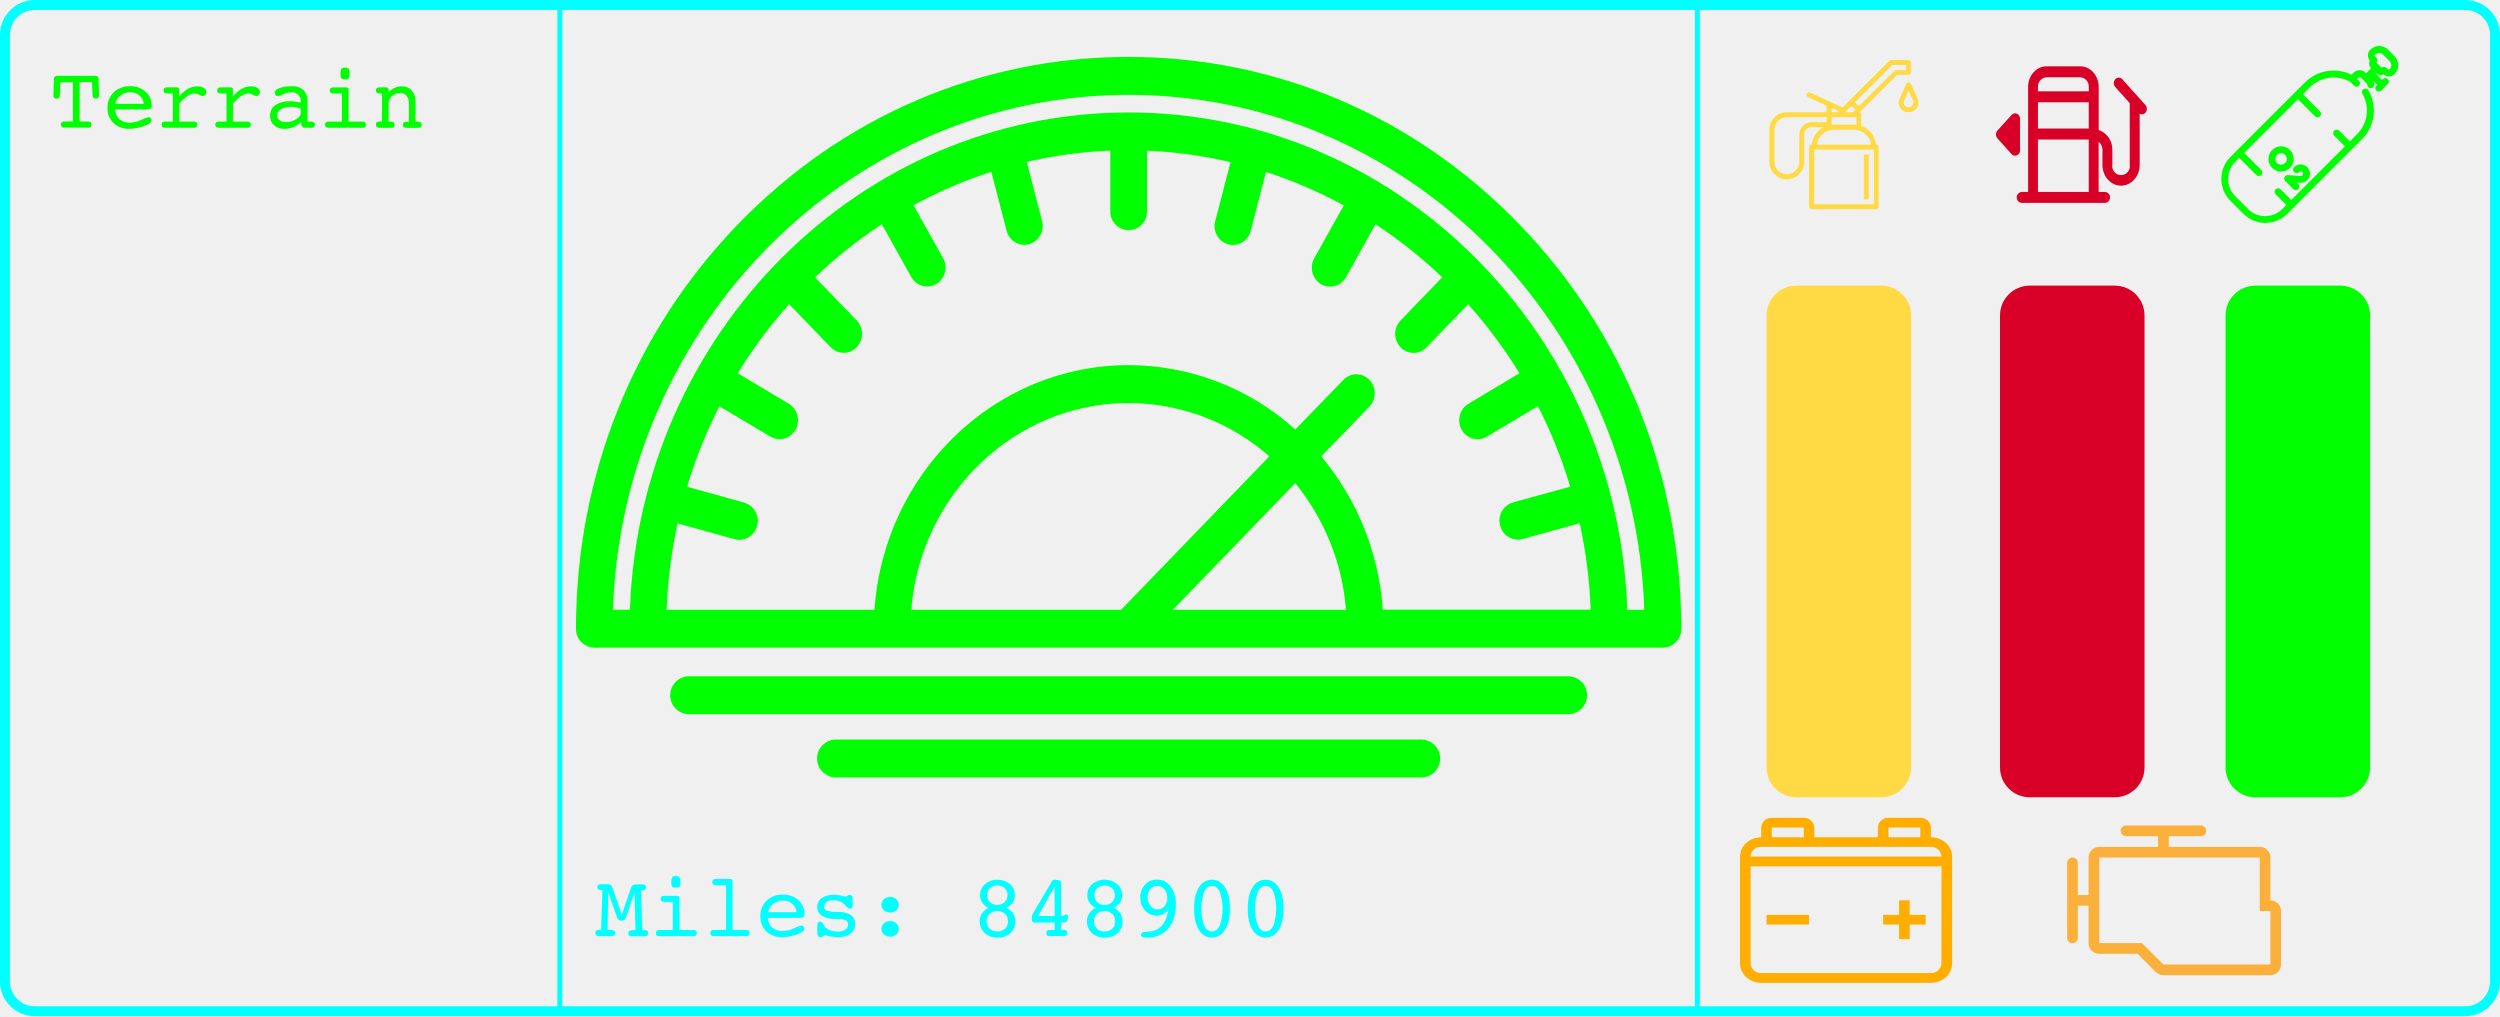
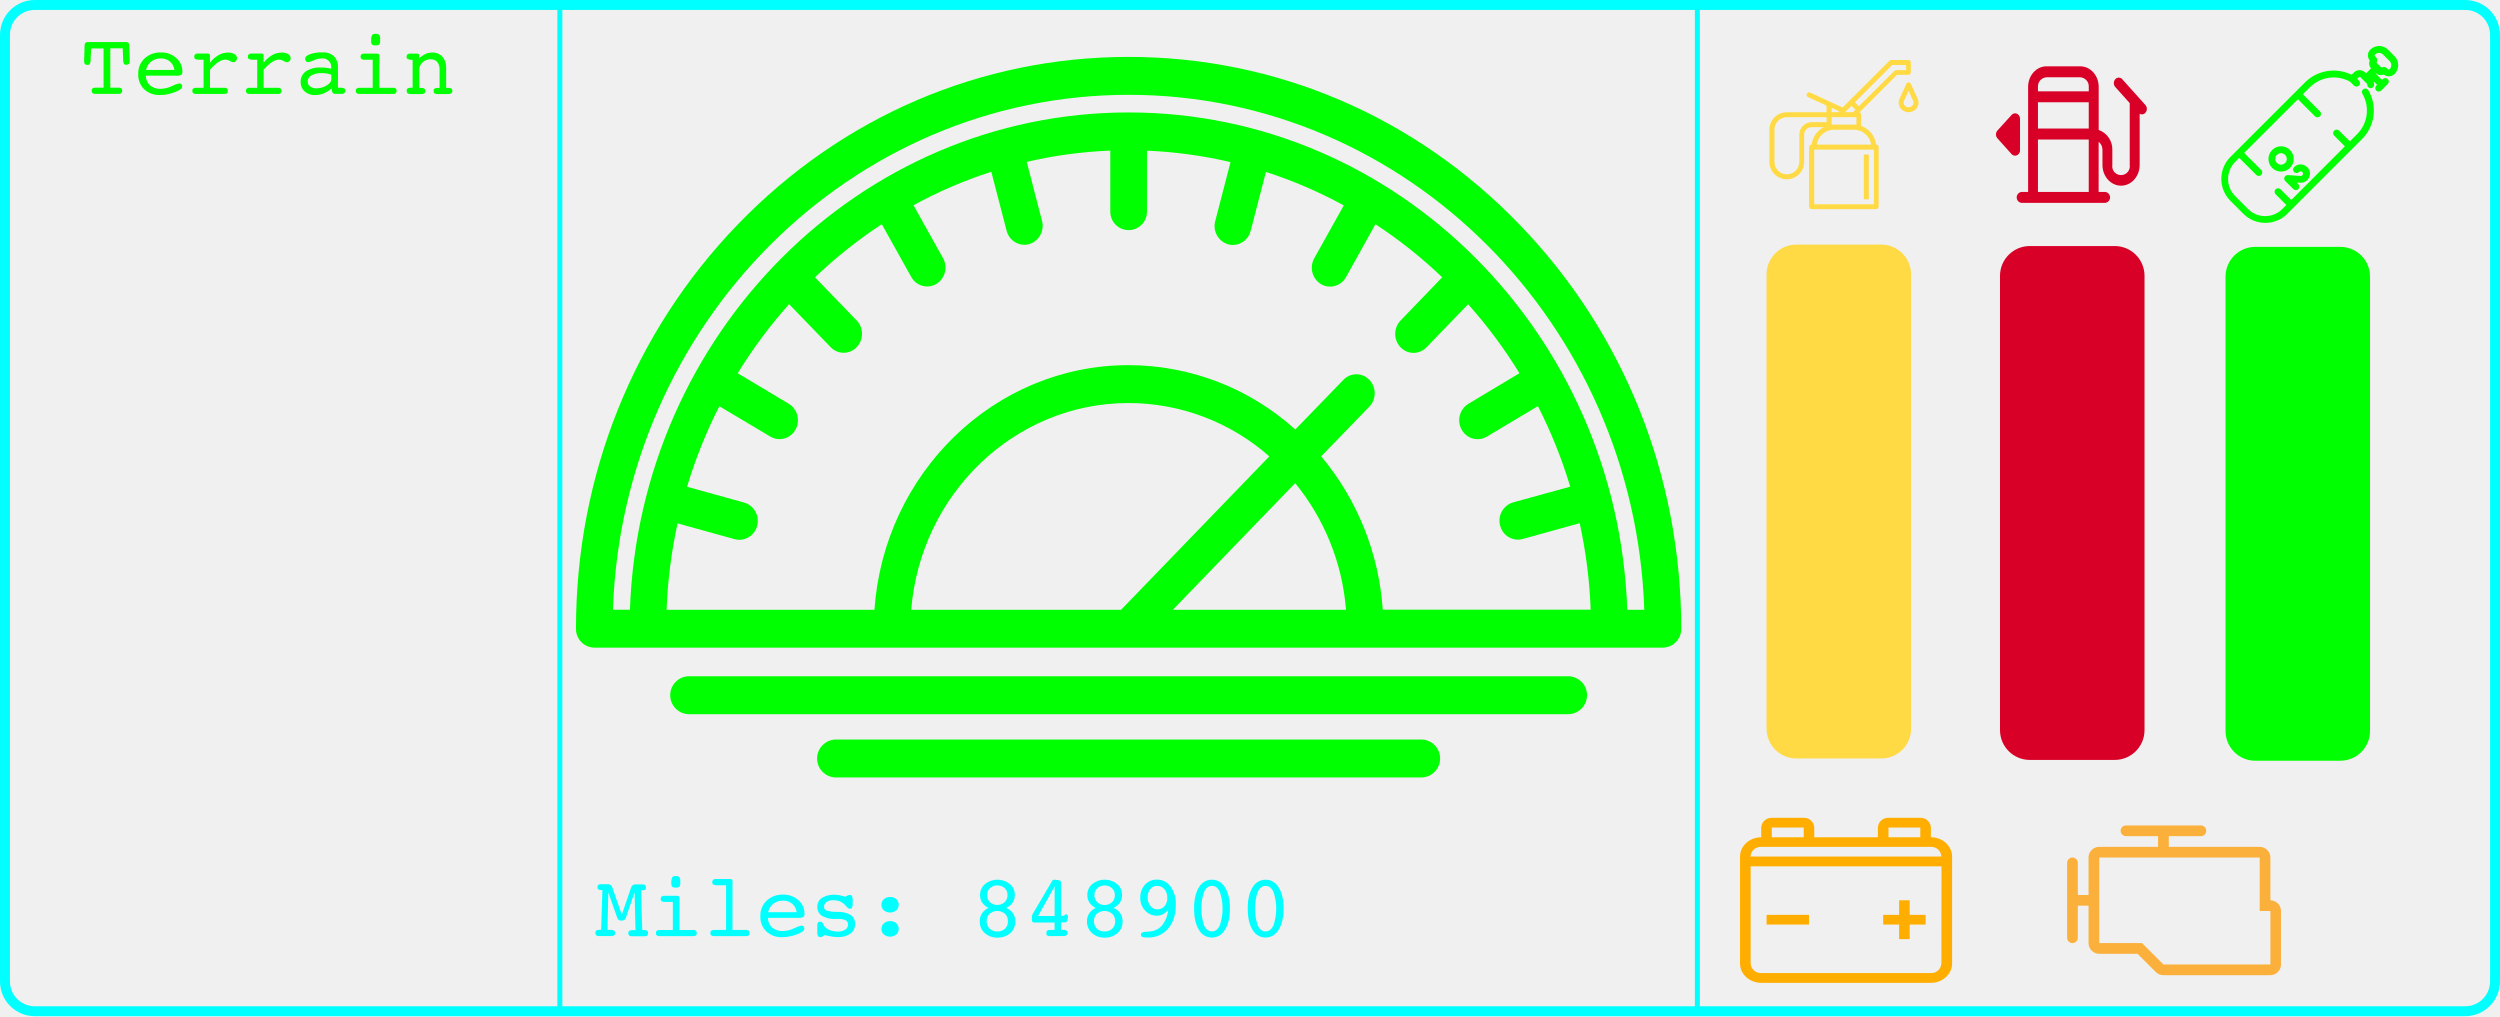
- <svg xmlns="http://www.w3.org/2000/svg" id="Layer_1" data-name="Layer 1" viewBox="0 0 1006.55 409.14">
+ <svg xmlns="http://www.w3.org/2000/svg" id="dashboard" data-name="Layer 1" viewBox="0 0 1006.55 409.14">
  <defs>
    <style>
      .cls-1, .cls-3 {
        fill: none;
        stroke: aqua;
        stroke-miterlimit: 10;
      }

      .cls-1 {
        stroke-width: 4px;
      }

      .cls-2 {
        fill: lime;
      }

      .cls-3 {
        stroke-width: 2px;
      }

      .cls-4 {
        fill: #ffda44;
      }

      .cls-5 {
        fill: #d80027;
      }

      .cls-6 {
        fill: #ffae00;
      }

      .cls-7 {
        fill: aqua;
      }

      .cls-8 {
        fill: #fbb03b;
      }

-       .oilGuage, .gasGuage, .oxygenGuage  {
-         position: fixed;
+       .saturn {
+       fill: lime;
      }

-       .oilGuage {
-         fill: #ffda44;
-         fill-opacity: 1;
-         stroke: black;
-         stroke-opacity: 0;
-         animation-name: animateOilGuage;
-         animation-duration: .4s;
-         animation-iteration-count: infinite;
-       }
- 
-       .gasGuage {
-         fill: #d80027;
-         fill-opacity: 1;
-         stroke: black;
-         stroke-opacity: 0;
-         animation-name: animateGasGuage;
-         animation-duration: .4s;
-         animation-iteration-count: infinite;
-       }
- 
-       .oxygenGuage {
-         fill: lime;
-         fill-opacity: 1;
-         stroke: black;
-         stroke-opacity: 0;
-         animation-name: animateO2Guage;
-         animation-duration: .4s;
-         animation-iteration-count: infinite;
-       }
- 
-       /*animation for guages */
-       @keyframes animateOilGuage {
-       0% {transform: scaleY(.8);}
-       50% {transform: scaleY(1.0);}
-       100% {transform: scaleY(.8);}
-       }
- 
-       /*animation for guages */
-       @keyframes animateGasGuage {
-       0% {transform: scaleY(.8);}
-       50% {transform: scaleY(.9);}
-       100% {transform: scaleY(.8);}
-       }
- 
-       /*animation for guages */
-       @keyframes animateO2Guage {
-       0% {transform: scaleY(.8);}
-       50% {transform: scaleY(.95);}
-       100% {transform: scaleY(.8);}
+       a:hover {
+       fill: white;
      }

    </style>
  </defs>
  <rect class="cls-1" x="2" y="2" width="1002.55" height="405.14" rx="12" ry="12" />
  <g>
-     <path class="cls-2" d="M30.92,354.41a3.4,3.4,0,0,1-.31,1.68,1.27,1.27,0,0,1-1.06.36,1.21,1.21,0,0,1-.92-.33,1.34,1.34,0,0,1-.31-1q0-.54,0-.83l.18-5.8a1.33,1.33,0,0,1,.35-.94,1.42,1.42,0,0,1,1-.29H45.14a1.42,1.42,0,0,1,1,.29,1.27,1.27,0,0,1,.33.94l.19,5.8q0,.32,0,.6t0,.26a1.22,1.22,0,0,1-.33.94,1.43,1.43,0,0,1-1,.31,1.13,1.13,0,0,1-1-.36,3.5,3.5,0,0,1-.3-1.68l-.18-4.57h-5v15.84h3.39a1.62,1.62,0,0,1,1.07.29,1.16,1.16,0,0,1,.33.92,1.29,1.29,0,0,1-.32.94,1.22,1.22,0,0,1-.91.33H32.57a1.22,1.22,0,0,1-.91-.33,1.29,1.29,0,0,1-.32-.94,1.14,1.14,0,0,1,.34-.93,1.87,1.87,0,0,1,1.17-.28h3.29V349.84h-5Z" transform="translate(-6.8 -316.73)" />
-     <path class="cls-2" d="M53.16,360.81a5.37,5.37,0,0,0,1.71,3.92,6.28,6.28,0,0,0,4.3,1.38,11,11,0,0,0,4.48-1.1,12.14,12.14,0,0,1,2.94-1.1,1.23,1.23,0,0,1,.88.33,1.09,1.09,0,0,1,.35.83,1.38,1.38,0,0,1-.37.93,3.83,3.83,0,0,1-1.18.82,17.93,17.93,0,0,1-3.63,1.31,15.75,15.75,0,0,1-3.72.45,8.88,8.88,0,0,1-6.42-2.31,8.1,8.1,0,0,1-2.41-6.13,8.26,8.26,0,0,1,2.55-6.29,9.28,9.28,0,0,1,6.64-2.41,8.73,8.73,0,0,1,6.15,2.25,7.14,7.14,0,0,1,2.44,5.45,1.65,1.65,0,0,1-.41,1.32,4.42,4.42,0,0,1-2.24.33H53.16Zm.09-2.3H64.69a5.11,5.11,0,0,0-1.75-3.37,5.41,5.41,0,0,0-3.65-1.27,6.27,6.27,0,0,0-3.94,1.23A5.81,5.81,0,0,0,53.25,358.51Z" transform="translate(-6.8 -316.73)" />
-     <path class="cls-2" d="M79,365.68h5.84a1.49,1.49,0,0,1,1,.29,1.18,1.18,0,0,1,.33.92,1.29,1.29,0,0,1-.31,1,1.75,1.75,0,0,1-1.13.27H73.21a1.5,1.5,0,0,1-1-.32,1.21,1.21,0,0,1-.35-.95,1.12,1.12,0,0,1,.36-.91,1.73,1.73,0,0,1,1.12-.3h3.06V354.39h-1.2a5,5,0,0,1-2.13-.27,1.08,1.08,0,0,1-.42-1,1.16,1.16,0,0,1,.34-.92,1.54,1.54,0,0,1,1-.31h4a1.19,1.19,0,0,1,.72.18.63.63,0,0,1,.25.54v3a12.26,12.26,0,0,1,3.48-3.11,7.82,7.82,0,0,1,3.9-1,4.58,4.58,0,0,1,2.53.63,1.88,1.88,0,0,1,1,1.62,1.61,1.61,0,0,1-.48,1.15,1.46,1.46,0,0,1-1.06.5,3.45,3.45,0,0,1-1.36-.54,3.6,3.6,0,0,0-1.71-.54,5.39,5.39,0,0,0-2.89,1A16.81,16.81,0,0,0,79,358.39Z" transform="translate(-6.8 -316.73)" />
-     <path class="cls-2" d="M100.58,365.68h5.84a1.49,1.49,0,0,1,1,.29,1.18,1.18,0,0,1,.33.92,1.29,1.29,0,0,1-.31,1,1.75,1.75,0,0,1-1.13.27H94.82a1.5,1.5,0,0,1-1-.32,1.21,1.21,0,0,1-.35-.95,1.12,1.12,0,0,1,.36-.91,1.73,1.73,0,0,1,1.12-.3H98V354.39h-1.2a5,5,0,0,1-2.13-.27,1.08,1.08,0,0,1-.42-1,1.16,1.16,0,0,1,.34-.92,1.54,1.54,0,0,1,1-.31h4a1.19,1.19,0,0,1,.72.18.63.63,0,0,1,.25.54v3a12.26,12.26,0,0,1,3.48-3.11,7.82,7.82,0,0,1,3.9-1,4.58,4.58,0,0,1,2.53.63,1.88,1.88,0,0,1,1,1.62,1.61,1.61,0,0,1-.48,1.15,1.46,1.46,0,0,1-1.06.5,3.45,3.45,0,0,1-1.36-.54,3.6,3.6,0,0,0-1.71-.54,5.39,5.39,0,0,0-2.89,1,16.81,16.81,0,0,0-3.37,3.09Z" transform="translate(-6.8 -316.73)" />
-     <path class="cls-2" d="M128,365.92a10.59,10.59,0,0,1-3.14,2,9.23,9.23,0,0,1-3.49.69,6,6,0,0,1-4.23-1.46,4.89,4.89,0,0,1-1.61-3.8,5,5,0,0,1,2.14-4.31,10.18,10.18,0,0,1,6-1.53,16.3,16.3,0,0,1,2.06.13,17.19,17.19,0,0,1,2.13.41v-.12a3.45,3.45,0,0,0-4-4,7.73,7.73,0,0,0-3.06.74,7.5,7.5,0,0,1-2.23.74,1,1,0,0,1-.84-.41,1.64,1.64,0,0,1-.33-1.06q0-1,1.94-1.76a14.47,14.47,0,0,1,5-.72,6.36,6.36,0,0,1,4.68,1.57,6.28,6.28,0,0,1,1.58,4.65v8h.86a3.53,3.53,0,0,1,1.67.26,1,1,0,0,1,.42.95,1.21,1.21,0,0,1-.35.95,1.53,1.53,0,0,1-1.05.32h-2.76a1.13,1.13,0,0,1-.81-.3,1.54,1.54,0,0,1-.42-.86Zm-.14-5.54a12.65,12.65,0,0,0-1.87-.47,11,11,0,0,0-1.8-.15,8.47,8.47,0,0,0-4.27.91,2.76,2.76,0,0,0-1.56,2.46,2.41,2.41,0,0,0,1,2,3.88,3.88,0,0,0,2.49.77,7.78,7.78,0,0,0,4.14-1.17q1.91-1.17,1.91-2.43Z" transform="translate(-6.8 -316.73)" />
-     <path class="cls-2" d="M147.15,365.68h5.64a1.49,1.49,0,0,1,1,.29,1.18,1.18,0,0,1,.33.92,1.29,1.29,0,0,1-.31,1,1.75,1.75,0,0,1-1.13.27H139.06a1.53,1.53,0,0,1-1.05-.32,1.21,1.21,0,0,1-.35-.95A1.11,1.11,0,0,1,138,366a1.73,1.73,0,0,1,1.11-.3h5.36V354.39h-3.44a1.66,1.66,0,0,1-1.1-.32,1.35,1.35,0,0,1,0-1.85,1.57,1.57,0,0,1,1.05-.31h5.15a1.27,1.27,0,0,1,.75.19.61.61,0,0,1,.27.53Zm-3.25-18.83a5.07,5.07,0,0,1,.34-2.39,1.71,1.71,0,0,1,1.47-.49,1.88,1.88,0,0,1,1.44.41,3.45,3.45,0,0,1,.35,2,3.28,3.28,0,0,1-.33,1.87,2.06,2.06,0,0,1-1.47.36,2.22,2.22,0,0,1-1.47-.33A2,2,0,0,1,143.9,346.85Z" transform="translate(-6.8 -316.73)" />
-     <path class="cls-2" d="M160.58,365.68V354.41h-.33a3.36,3.36,0,0,1-1.64-.28,1.07,1.07,0,0,1-.45-1,1.12,1.12,0,0,1,.37-.94,2,2,0,0,1,1.2-.29h2.51a1.23,1.23,0,0,1,.74.19.62.62,0,0,1,.26.53v1.2a9.65,9.65,0,0,1,2.54-1.77,6.24,6.24,0,0,1,2.61-.57,5.39,5.39,0,0,1,4.17,1.65,6.49,6.49,0,0,1,1.52,4.57v8h.83a2.17,2.17,0,0,1,1.27.29,1.07,1.07,0,0,1,.39.92,1.11,1.11,0,0,1-.41,1,2.7,2.7,0,0,1-1.47.29h-3.89a2.55,2.55,0,0,1-1.44-.26,1.26,1.26,0,0,1-.32-1,1.09,1.09,0,0,1,.37-.95,2.6,2.6,0,0,1,1.4-.26h.62v-7.31a4.67,4.67,0,0,0-.93-3.14,3.39,3.39,0,0,0-2.71-1.08,4.65,4.65,0,0,0-3.17,1.21,3.85,3.85,0,0,0-1.37,3v7.31h.62a2.65,2.65,0,0,1,1.42.26,1.09,1.09,0,0,1,.37.95,1.26,1.26,0,0,1-.32,1,2.82,2.82,0,0,1-1.55.26h-4.15a1.63,1.63,0,0,1-1.08-.31,1.19,1.19,0,0,1-.36-1,1,1,0,0,1,.41-1,3.42,3.42,0,0,1,1.61-.25Z" transform="translate(-6.8 -316.73)" />
+     <path class="cls-2" d="M43.28,340.81a3.4,3.4,0,0,1-.31,1.68,1.27,1.27,0,0,1-1.06.36,1.21,1.21,0,0,1-.92-.33,1.34,1.34,0,0,1-.31-1q0-.54,0-.83l.18-5.8a1.33,1.33,0,0,1,.35-.94,1.42,1.42,0,0,1,1-.29H57.5a1.42,1.42,0,0,1,1,.29,1.27,1.27,0,0,1,.33.94l.19,5.8q0,.32,0,.6t0,.26a1.22,1.22,0,0,1-.33.94,1.43,1.43,0,0,1-1,.31,1.13,1.13,0,0,1-1-.36,3.5,3.5,0,0,1-.3-1.68l-.18-4.57h-5v15.84h3.39a1.62,1.62,0,0,1,1.07.29,1.16,1.16,0,0,1,.33.92,1.29,1.29,0,0,1-.32.94,1.22,1.22,0,0,1-.91.33H44.93a1.22,1.22,0,0,1-.91-.33,1.29,1.29,0,0,1-.32-.94,1.14,1.14,0,0,1,.34-.93,1.87,1.87,0,0,1,1.17-.28H48.5V336.23h-5Z" transform="translate(-6.8 -316.73)" />
+     <path class="cls-2" d="M65.51,347.2a5.37,5.37,0,0,0,1.71,3.92,6.28,6.28,0,0,0,4.3,1.38,11,11,0,0,0,4.48-1.1,12.14,12.14,0,0,1,2.94-1.1,1.23,1.23,0,0,1,.88.33,1.09,1.09,0,0,1,.35.83,1.38,1.38,0,0,1-.37.93,3.83,3.83,0,0,1-1.18.82A17.93,17.93,0,0,1,75,354.54a15.75,15.75,0,0,1-3.72.45,8.88,8.88,0,0,1-6.42-2.31,8.1,8.1,0,0,1-2.41-6.13A8.26,8.26,0,0,1,65,340.26a9.28,9.28,0,0,1,6.64-2.41,8.73,8.73,0,0,1,6.15,2.25,7.14,7.14,0,0,1,2.44,5.45,1.65,1.65,0,0,1-.41,1.32,4.42,4.42,0,0,1-2.24.33H65.51Zm.09-2.3H77a5.11,5.11,0,0,0-1.75-3.37,5.41,5.41,0,0,0-3.65-1.27,6.27,6.27,0,0,0-3.94,1.23A5.81,5.81,0,0,0,65.6,344.9Z" transform="translate(-6.8 -316.73)" />
+     <path class="cls-2" d="M91.34,352.07h5.84a1.49,1.49,0,0,1,1,.29,1.18,1.18,0,0,1,.33.92,1.29,1.29,0,0,1-.31,1,1.75,1.75,0,0,1-1.13.27H85.57a1.5,1.5,0,0,1-1-.32,1.21,1.21,0,0,1-.35-.95,1.12,1.12,0,0,1,.36-.91,1.73,1.73,0,0,1,1.12-.3h3.06V340.79h-1.2a5,5,0,0,1-2.13-.27,1.08,1.08,0,0,1-.42-1,1.16,1.16,0,0,1,.34-.92,1.54,1.54,0,0,1,1-.31h4a1.19,1.19,0,0,1,.72.18.63.63,0,0,1,.25.54v3a12.26,12.26,0,0,1,3.48-3.11,7.82,7.82,0,0,1,3.9-1,4.58,4.58,0,0,1,2.53.63,1.88,1.88,0,0,1,1,1.62,1.61,1.61,0,0,1-.48,1.15,1.46,1.46,0,0,1-1.06.5,3.45,3.45,0,0,1-1.36-.54,3.6,3.6,0,0,0-1.71-.54,5.39,5.39,0,0,0-2.89,1,16.81,16.81,0,0,0-3.37,3.09Z" transform="translate(-6.8 -316.73)" />
+     <path class="cls-2" d="M112.94,352.07h5.84a1.49,1.49,0,0,1,1,.29,1.18,1.18,0,0,1,.33.92,1.29,1.29,0,0,1-.31,1,1.75,1.75,0,0,1-1.13.27h-11.5a1.5,1.5,0,0,1-1-.32,1.21,1.21,0,0,1-.35-.95,1.12,1.12,0,0,1,.36-.91,1.73,1.73,0,0,1,1.12-.3h3.06V340.79h-1.2a5,5,0,0,1-2.13-.27,1.08,1.08,0,0,1-.42-1,1.16,1.16,0,0,1,.34-.92,1.54,1.54,0,0,1,1-.31h4a1.19,1.19,0,0,1,.72.18.63.63,0,0,1,.25.54v3a12.26,12.26,0,0,1,3.48-3.11,7.82,7.82,0,0,1,3.9-1,4.58,4.58,0,0,1,2.53.63,1.88,1.88,0,0,1,1,1.62,1.61,1.61,0,0,1-.48,1.15,1.46,1.46,0,0,1-1.06.5,3.45,3.45,0,0,1-1.36-.54,3.6,3.6,0,0,0-1.71-.54,5.39,5.39,0,0,0-2.89,1,16.81,16.81,0,0,0-3.37,3.09Z" transform="translate(-6.8 -316.73)" />
+     <path class="cls-2" d="M140.31,352.32a10.59,10.59,0,0,1-3.14,2,9.23,9.23,0,0,1-3.49.69,6,6,0,0,1-4.23-1.46,4.89,4.89,0,0,1-1.61-3.8,5,5,0,0,1,2.14-4.31,10.18,10.18,0,0,1,6-1.53A16.3,16.3,0,0,1,138,344a17.19,17.19,0,0,1,2.13.41v-.12a3.45,3.45,0,0,0-4-4,7.73,7.73,0,0,0-3.06.74,7.5,7.5,0,0,1-2.23.74,1,1,0,0,1-.84-.41,1.64,1.64,0,0,1-.33-1.06q0-1,1.94-1.76a14.47,14.47,0,0,1,5-.72,6.36,6.36,0,0,1,4.68,1.57,6.28,6.28,0,0,1,1.58,4.65v8h.86a3.53,3.53,0,0,1,1.67.26,1,1,0,0,1,.42.95,1.21,1.21,0,0,1-.35.95,1.53,1.53,0,0,1-1.05.32h-2.76a1.13,1.13,0,0,1-.81-.3,1.54,1.54,0,0,1-.42-.86Zm-.14-5.54a12.65,12.65,0,0,0-1.87-.47,11,11,0,0,0-1.8-.15,8.47,8.47,0,0,0-4.27.91,2.76,2.76,0,0,0-1.56,2.46,2.41,2.41,0,0,0,1,2,3.88,3.88,0,0,0,2.49.77,7.78,7.78,0,0,0,4.14-1.17q1.91-1.17,1.91-2.43Z" transform="translate(-6.8 -316.73)" />
+     <path class="cls-2" d="M159.5,352.07h5.64a1.49,1.49,0,0,1,1,.29,1.18,1.18,0,0,1,.33.92,1.29,1.29,0,0,1-.31,1,1.75,1.75,0,0,1-1.13.27H151.42a1.53,1.53,0,0,1-1.05-.32,1.21,1.21,0,0,1-.35-.95,1.11,1.11,0,0,1,.37-.91,1.73,1.73,0,0,1,1.11-.3h5.36V340.79h-3.44a1.66,1.66,0,0,1-1.1-.32,1.35,1.35,0,0,1,0-1.85,1.57,1.57,0,0,1,1.05-.31h5.15a1.27,1.27,0,0,1,.75.19.61.61,0,0,1,.27.53Zm-3.25-18.83a5.07,5.07,0,0,1,.34-2.39,1.71,1.71,0,0,1,1.47-.49,1.88,1.88,0,0,1,1.44.41,3.45,3.45,0,0,1,.35,2,3.28,3.28,0,0,1-.33,1.87,2.06,2.06,0,0,1-1.47.36,2.22,2.22,0,0,1-1.47-.33A2,2,0,0,1,156.25,333.25Z" transform="translate(-6.8 -316.73)" />
+     <path class="cls-2" d="M172.93,352.07V340.81h-.33a3.36,3.36,0,0,1-1.64-.28,1.07,1.07,0,0,1-.45-1,1.12,1.12,0,0,1,.37-.94,2,2,0,0,1,1.2-.29h2.51a1.23,1.23,0,0,1,.74.19.62.62,0,0,1,.26.53v1.2a9.65,9.65,0,0,1,2.54-1.77,6.24,6.24,0,0,1,2.61-.57,5.39,5.39,0,0,1,4.17,1.65,6.49,6.49,0,0,1,1.52,4.57v8h.83a2.17,2.17,0,0,1,1.27.29,1.07,1.07,0,0,1,.39.92,1.11,1.11,0,0,1-.41,1,2.7,2.7,0,0,1-1.47.29h-3.89a2.55,2.55,0,0,1-1.44-.26,1.26,1.26,0,0,1-.32-1,1.09,1.09,0,0,1,.37-.95,2.6,2.6,0,0,1,1.4-.26h.62v-7.31a4.67,4.67,0,0,0-.93-3.14,3.39,3.39,0,0,0-2.71-1.08,4.65,4.65,0,0,0-3.17,1.21,3.85,3.85,0,0,0-1.37,3v7.31h.62a2.65,2.65,0,0,1,1.42.26,1.09,1.09,0,0,1,.37.95,1.26,1.26,0,0,1-.32,1,2.82,2.82,0,0,1-1.55.26H172a1.63,1.63,0,0,1-1.08-.31,1.19,1.19,0,0,1-.36-1,1,1,0,0,1,.41-1,3.42,3.42,0,0,1,1.61-.25Z" transform="translate(-6.8 -316.73)" />
  </g>
  <line class="cls-3" x1="225.41" y1="2" x2="225.41" y2="407.14" />
  <line class="cls-3" x1="683.39" y1="2" x2="683.39" y2="407.14" />
  <path class="cls-4" d="M775.24,340.88h-7a1,1,0,0,0-.71.29L748.66,360l0,0-4.43-2v-.05h-.11L735.6,354a1,1,0,0,0-.84,1.82l7.43,3.43v2.67h-16a7,7,0,0,0-7,7v13a7,7,0,1,0,14,0v-11a3,3,0,0,1,3-3h4.87a9,9,0,0,0-4.82,7h-.06a1,1,0,0,0-1,1v24a1,1,0,0,0,1,1h26a1,1,0,0,0,1-1v-24a1,1,0,0,0-1-1h-.05a9,9,0,0,0-6-7.5v-4.52a1,1,0,0,0-.66-.93l15.09-15.09h4.59a1,1,0,0,0,1-1v-4A1,1,0,0,0,775.24,340.88Zm-23,18.44,1.59,1.59-1,1h-3.18Zm-8,.84,3,1.37-.38.38h-2.59Zm0,3.75h10v3h-10Zm-8,2a5,5,0,0,0-5,5v11a5,5,0,1,1-10,0v-13a5,5,0,0,1,5-5h16v2Zm25,33.05h-24v-22h24Zm-1.07-24h-21.9a7,7,0,0,1,6.9-6h8.1A7,7,0,0,1,760.15,374.93Zm14.09-30h-4a1,1,0,0,0-.71.29L755.21,359.5l-1.59-1.59,15-15h5.59Z" transform="translate(-6.8 -316.73)" />
  <path class="cls-4" d="M778.91,356.55l-2.76-6.07a1,1,0,0,0-1.82,0l-2.76,6.07a3.73,3.73,0,0,0,.86,4.26,4.15,4.15,0,0,0,5.62,0A3.73,3.73,0,0,0,778.91,356.55Zm-2.24,2.8a2.12,2.12,0,0,1-2.88,0,1.7,1.7,0,0,1-.41-2l1.85-4.07,1.85,4.07A1.71,1.71,0,0,1,776.67,359.35Z" transform="translate(-6.8 -316.73)" />
  <rect class="cls-4" x="750.41" y="62.21" width="2" height="18.03" />
  <g>
    <path class="cls-5" d="M870.57,359l-9.31-10.37a1.84,1.84,0,0,0-2.81,0,2.39,2.39,0,0,0,0,3.13l5.82,6.49v24.9a3.54,3.54,0,1,1-7,0v-6.09a8.26,8.26,0,0,0-5.5-8V351.69c0-4.56-3.33-8.26-7.41-8.26H830.77c-4.09,0-7.41,3.71-7.41,8.26V394h-2.59a2.22,2.22,0,0,0,0,4.42h33.57a2.22,2.22,0,0,0,0-4.42h-2.59V373.82a4.06,4.06,0,0,1,1.54,3.24v6.09c0,4.6,3.36,8.34,7.49,8.34s7.49-3.74,7.49-8.34V362.53a1.82,1.82,0,0,0,.92.25,1.88,1.88,0,0,0,1.4-.65A2.39,2.39,0,0,0,870.57,359Zm-43.25-1.09h20.45v10.56H827.32Zm3.45-10.07h13.56a3.66,3.66,0,0,1,3.45,3.84v1.81H827.32v-1.81A3.66,3.66,0,0,1,830.77,347.85ZM827.32,394V372.9h20.45V394Z" transform="translate(-6.8 -316.73)" />
    <path class="cls-5" d="M820.1,377.19c0-.05,0-.11,0-.16V364.52a2.23,2.23,0,0,0-1.23-2,1.84,1.84,0,0,0-2.16.48L811,369.29a2.39,2.39,0,0,0,0,3.13l5.69,6.34a1.89,1.89,0,0,0,1.4.65h0A2.11,2.11,0,0,0,820.1,377.19Z" transform="translate(-6.8 -316.73)" />
  </g>
  <path class="cls-2" d="M928.81,377.12a5.09,5.09,0,1,0,0,7.2A5.1,5.1,0,0,0,928.81,377.12Zm-2,5.23a2.31,2.31,0,1,1,0-3.27A2.32,2.32,0,0,1,926.85,382.36Z" transform="translate(-6.8 -316.73)" />
  <path class="cls-2" d="M935.68,384a3.71,3.71,0,0,0-5.23,0,1.39,1.39,0,0,0,2,2,.93.93,0,1,1,.59,1.58l-5.08-.35a1.39,1.39,0,0,0-1.08,2.37l3.27,3.27a1.39,1.39,0,0,0,2-2l-.65-.65,1.38.09a3.7,3.7,0,0,0,2.87-6.31Z" transform="translate(-6.8 -316.73)" />
  <path class="cls-2" d="M970.89,339.35l-2.62-2.62a5.05,5.05,0,0,0-3.6-1.49h0a5.05,5.05,0,0,0-3.61,1.54,3.24,3.24,0,0,0-.14,4.32,2.87,2.87,0,0,0,.52,3.15l-2,2-.33-.33a3.24,3.24,0,0,0-4.58,0l-.91.91a16.36,16.36,0,0,0-18.85,3.14L931,353.74h0L907.42,377.3h0l-2.62,2.62a12.51,12.51,0,0,0,0,17.67l5.23,5.23a12.51,12.51,0,0,0,17.67,0l30.1-30.1A16.19,16.19,0,0,0,960.3,353a1.39,1.39,0,0,0-2.39,1.41,13.41,13.41,0,0,1-2.07,16.3l-2.94,2.94-4.32-4.32a1.39,1.39,0,1,0-2,2l4.32,4.32-21.59,21.59L925,392.94a1.39,1.39,0,1,0-2,2l4.32,4.32-1.64,1.64a9.72,9.72,0,0,1-13.74,0l-5.23-5.23a9.72,9.72,0,0,1,0-13.74l1.64-1.64,6.87,6.87a1.39,1.39,0,1,0,2-2l-6.87-6.87L932,356.69l6.87,6.87a1.39,1.39,0,0,0,2-2l-6.87-6.87,2.81-2.81A13.57,13.57,0,0,1,953,349.63l1.57,1.56a1.39,1.39,0,1,0,2-2l-.72-.71.66-.66a.46.46,0,0,1,.65,0l2.62,2.62a.46.46,0,0,1,.13.36,1.39,1.39,0,0,0,2.77.21,3.23,3.23,0,0,0-.31-1.65l1.5,1.5-.33.33a1.39,1.39,0,0,0,2,2l2.62-2.62a1.39,1.39,0,0,0-2-2l-.33.33-2.58-2.58.13-.13a2.87,2.87,0,0,0,3.15.52,3.25,3.25,0,0,0,2.09.76,3.19,3.19,0,0,0,2.23-.9,5.09,5.09,0,0,0,0-7.25Zm-2,5.26a.45.45,0,0,1-.63,0l-.39-.39a1.76,1.76,0,0,0-2.48,0l.26-.26-2-2-.26.26a1.76,1.76,0,0,0,0-2.48l-.39-.39a.45.45,0,0,1,0-.63,2.3,2.3,0,0,1,1.64-.7h0a2.3,2.3,0,0,1,1.64.68l2.62,2.62a2.31,2.31,0,0,1,0,3.29Z" transform="translate(-6.8 -316.73)" />
  <path class="cls-6" d="M784.22,653.82v-3.91a4.1,4.1,0,0,0-4.27-3.91H767.14a4.1,4.1,0,0,0-4.27,3.91v3.91H737.26v-3.91A4.1,4.1,0,0,0,733,646H720.18a4.1,4.1,0,0,0-4.27,3.91v3.91c-4.71,0-8.54,3.5-8.54,7.81v43c0,4.31,3.83,7.81,8.54,7.81h68.31c4.71,0,8.54-3.51,8.54-7.81v-43C792.76,657.33,788.92,653.82,784.22,653.82Zm-17.08-3.91h12.81v3.91H767.14v-3.91Zm-47,0H733v3.91H720.18Zm68.31,54.69a4.1,4.1,0,0,1-4.27,3.91H715.91a4.1,4.1,0,0,1-4.27-3.91V665.54h76.85Zm-76.85-43a4.1,4.1,0,0,1,4.27-3.91h68.31a4.1,4.1,0,0,1,4.27,3.91Z" transform="translate(-6.8 -316.73)" />
  <polygon class="cls-6" points="768.88 368.34 768.88 362.48 764.62 362.48 764.62 368.34 758.21 368.34 758.21 372.25 764.62 372.25 764.62 378.11 768.88 378.11 768.88 372.25 775.29 372.25 775.29 368.34 768.88 368.34" />
  <rect class="cls-6" x="711.25" y="368.34" width="17.08" height="3.91" />
  <g>
    <path class="cls-2" d="M638.41,589H284a7.64,7.64,0,0,0,0,15.27H638.41a7.64,7.64,0,0,0,0-15.27Z" transform="translate(-6.8 -316.73)" />
    <path class="cls-2" d="M579.26,614.48H343.14a7.64,7.64,0,0,0,0,15.27H579.26a7.64,7.64,0,0,0,0-15.27Z" transform="translate(-6.8 -316.73)" />
    <path class="cls-2" d="M618.53,407.07c-42-43.48-97.9-67.43-157.33-67.43s-115.31,23.95-157.33,67.43-65.17,101.3-65.17,162.79a7.51,7.51,0,0,0,7.38,7.63H676.32a7.51,7.51,0,0,0,7.38-7.63c0-61.49-23.14-119.31-65.17-162.79ZM528.28,511.26a92.16,92.16,0,0,1,20.45,51H479l49.26-51Zm-70.13,51H373.67C377.43,515.67,415.25,479,461.2,479a85.73,85.73,0,0,1,56.65,21.48Zm105.38,0a107.65,107.65,0,0,0-24.78-61.8l19.37-20a7.82,7.82,0,0,0,0-10.8,7.21,7.21,0,0,0-10.44,0l-19.37,20a100.2,100.2,0,0,0-67.11-25.92c-54.09,0-98.54,43.54-102.33,98.52H275.18a198.44,198.44,0,0,1,4.42-34.81l23,6.37a7.17,7.17,0,0,0,1.92.26,7.43,7.43,0,0,0,7.12-5.66,7.67,7.67,0,0,0-5.22-9.35l-23-6.37a195.25,195.25,0,0,1,13-32.41L317,492.54a7.15,7.15,0,0,0,3.68,1,7.34,7.34,0,0,0,6.4-3.82,7.78,7.78,0,0,0-2.7-10.43L303.83,467a193.18,193.18,0,0,1,20.67-27.81l16.76,17.34a7.21,7.21,0,0,0,10.44,0,7.82,7.82,0,0,0,0-10.8l-16.76-17.34A188.26,188.26,0,0,1,361.83,407l11.86,21.25a7.33,7.33,0,0,0,6.4,3.82,7.16,7.16,0,0,0,3.68-1,7.78,7.78,0,0,0,2.7-10.43l-11.88-21.28a181.67,181.67,0,0,1,31.33-13.47l6.16,23.75a7.43,7.43,0,0,0,7.12,5.66,7.12,7.12,0,0,0,1.92-.26,7.67,7.67,0,0,0,5.22-9.35l-6.16-23.77a179.85,179.85,0,0,1,33.65-4.55V402a7.38,7.38,0,1,0,14.76,0V377.4A179.74,179.74,0,0,1,502.23,382l-6.16,23.76a7.67,7.67,0,0,0,5.22,9.35,7.17,7.17,0,0,0,1.92.26,7.43,7.43,0,0,0,7.12-5.66l6.16-23.75a181.73,181.73,0,0,1,31.34,13.47l-11.88,21.27a7.78,7.78,0,0,0,2.7,10.43,7.15,7.15,0,0,0,3.68,1,7.33,7.33,0,0,0,6.4-3.82L560.58,407a188.27,188.27,0,0,1,26.88,21.38L570.7,445.77a7.82,7.82,0,0,0,0,10.8,7.21,7.21,0,0,0,10.44,0l16.75-17.34A193.25,193.25,0,0,1,618.56,467L598,479.31a7.78,7.78,0,0,0-2.7,10.43,7.33,7.33,0,0,0,6.4,3.82,7.15,7.15,0,0,0,3.68-1L626,480.25a195.16,195.16,0,0,1,13,32.42L616,519a7.67,7.67,0,0,0-5.22,9.35,7.43,7.43,0,0,0,7.12,5.66,7.13,7.13,0,0,0,1.92-.26l23-6.37a198.43,198.43,0,0,1,4.42,34.81H563.53Zm98.44,0C658.07,451.12,569.52,362,461.2,362S264.32,451.12,260.42,562.23h-6.84c3.9-115,95.53-207.32,207.62-207.32s203.72,92.31,207.62,207.32Z" transform="translate(-6.8 -316.73)" />
  </g>
  <g>
    <path class="cls-7" d="M257.15,685l3.78-11a1.84,1.84,0,0,1,.68-.91,2.27,2.27,0,0,1,1.24-.28h2.88a1.12,1.12,0,0,1,.85.31,1.25,1.25,0,0,1,.29.89,1.06,1.06,0,0,1-.36.92,2.45,2.45,0,0,1-1.33.25h-.28l.49,16h.4a3.09,3.09,0,0,1,1.53.25,1.06,1.06,0,0,1,.39,1,1.29,1.29,0,0,1-.32.94,1.22,1.22,0,0,1-.91.33h-4.94a2.43,2.43,0,0,1-1.39-.28,1.16,1.16,0,0,1-.37-1,1,1,0,0,1,.44-.95,3.65,3.65,0,0,1,1.69-.26h.76L262.3,676l-3.48,10.11a2.1,2.1,0,0,1-.65,1,2,2,0,0,1-1.16.28,1.85,1.85,0,0,1-1.13-.29,2.06,2.06,0,0,1-.63-1L251.71,676l-.32,15.12h1.18a2.77,2.77,0,0,1,1.46.28,1,1,0,0,1,.42.93,1.16,1.16,0,0,1-.37,1,2.47,2.47,0,0,1-1.41.28h-4.92a1.23,1.23,0,0,1-.92-.32,1.31,1.31,0,0,1-.31-.95,1.06,1.06,0,0,1,.39-1,3.09,3.09,0,0,1,1.53-.25h.39l.51-16h-.28a2.5,2.5,0,0,1-1.34-.25,1,1,0,0,1-.37-.92,1.22,1.22,0,0,1,.3-.89,1.15,1.15,0,0,1,.86-.31h2.88a2.27,2.27,0,0,1,1.24.28,1.76,1.76,0,0,1,.66.91Z" transform="translate(-6.8 -316.73)" />
    <path class="cls-7" d="M280.35,691.16H286a1.49,1.49,0,0,1,1,.29,1.18,1.18,0,0,1,.33.92,1.29,1.29,0,0,1-.31,1,1.75,1.75,0,0,1-1.13.27H272.26a1.53,1.53,0,0,1-1.05-.32,1.21,1.21,0,0,1-.35-.95,1.11,1.11,0,0,1,.37-.91,1.73,1.73,0,0,1,1.11-.3h5.36V679.87h-3.44a1.66,1.66,0,0,1-1.1-.32,1.35,1.35,0,0,1,0-1.85,1.57,1.57,0,0,1,1.05-.31h5.15a1.27,1.27,0,0,1,.75.19.61.61,0,0,1,.27.53Zm-3.25-18.83a5.07,5.07,0,0,1,.34-2.39,1.71,1.71,0,0,1,1.47-.49,1.88,1.88,0,0,1,1.44.41,3.45,3.45,0,0,1,.35,2,3.28,3.28,0,0,1-.33,1.87,2.06,2.06,0,0,1-1.47.36,2.22,2.22,0,0,1-1.47-.33A2,2,0,0,1,277.1,672.33Z" transform="translate(-6.8 -316.73)" />
    <path class="cls-7" d="M299.14,673.16h-3a5,5,0,0,1-2.14-.27,1.08,1.08,0,0,1-.43-1,1.2,1.2,0,0,1,.36-.95,1.54,1.54,0,0,1,1-.32h5.8a1.23,1.23,0,0,1,.74.19.62.62,0,0,1,.26.53v19.81h5.52a1.39,1.39,0,0,1,1,.29,1.22,1.22,0,0,1,.31.92,1.31,1.31,0,0,1-.3,1,1.71,1.71,0,0,1-1.12.27h-13a1.54,1.54,0,0,1-1-.32,1.2,1.2,0,0,1-.36-.95,1.11,1.11,0,0,1,.37-.91,1.73,1.73,0,0,1,1.11-.3h4.87Z" transform="translate(-6.8 -316.73)" />
    <path class="cls-7" d="M316,686.29a5.37,5.37,0,0,0,1.71,3.92,6.28,6.28,0,0,0,4.3,1.38,11,11,0,0,0,4.48-1.1,12.14,12.14,0,0,1,2.94-1.1,1.23,1.23,0,0,1,.88.33,1.09,1.09,0,0,1,.35.83,1.38,1.38,0,0,1-.37.93,3.82,3.82,0,0,1-1.18.82,17.94,17.94,0,0,1-3.63,1.31,15.78,15.78,0,0,1-3.72.45,8.88,8.88,0,0,1-6.42-2.31,8.1,8.1,0,0,1-2.41-6.13,8.26,8.26,0,0,1,2.55-6.29,9.28,9.28,0,0,1,6.64-2.41,8.73,8.73,0,0,1,6.15,2.25,7.14,7.14,0,0,1,2.44,5.45,1.65,1.65,0,0,1-.41,1.32,4.42,4.42,0,0,1-2.24.33H316Zm.09-2.3h11.44a5.11,5.11,0,0,0-1.75-3.37,5.41,5.41,0,0,0-3.65-1.27,6.27,6.27,0,0,0-3.94,1.23A5.81,5.81,0,0,0,316.07,684Z" transform="translate(-6.8 -316.73)" />
    <path class="cls-7" d="M335.86,692.37v-3.13a1.68,1.68,0,0,1,.29-1.11,1.18,1.18,0,0,1,.94-.33q.72,0,1.14,1a5.13,5.13,0,0,0,.51.9,5,5,0,0,0,2.18,1.52,8.56,8.56,0,0,0,3.18.57,5.28,5.28,0,0,0,3-.76,2.3,2.3,0,0,0,1.13-2,1.89,1.89,0,0,0-.91-1.78,6.58,6.58,0,0,0-3.1-.53h-1a9.9,9.9,0,0,1-5.47-1.25,4.08,4.08,0,0,1-1.88-3.62,4.14,4.14,0,0,1,1.84-3.6,8.92,8.92,0,0,1,5.16-1.28,10.61,10.61,0,0,1,2.76.38q1.41.38,1.48.38a1.89,1.89,0,0,0,.74-.34,2,2,0,0,1,1.07-.34,1,1,0,0,1,.89.44,2.42,2.42,0,0,1,.29,1.32v2.06a2.46,2.46,0,0,1-.28,1.34,1,1,0,0,1-.9.41q-.53,0-1.3-.9a12.1,12.1,0,0,0-.9-.93,5.82,5.82,0,0,0-2-1.24,7.35,7.35,0,0,0-2.48-.38,4.45,4.45,0,0,0-2.66.73,2.2,2.2,0,0,0-1,1.85,1.63,1.63,0,0,0,1,1.58,13.76,13.76,0,0,0,4.46.54,9.87,9.87,0,0,1,5.34,1.27,4.17,4.17,0,0,1,1.69,3.67,4.54,4.54,0,0,1-1.86,3.8,8.08,8.08,0,0,1-5,1.42,15.17,15.17,0,0,1-2.23-.18q-1.23-.18-3.09-.62a8.37,8.37,0,0,1-1.05.61,1.85,1.85,0,0,1-.74.2,1.11,1.11,0,0,1-.94-.43A2,2,0,0,1,335.86,692.37Z" transform="translate(-6.8 -316.73)" />
    <path class="cls-7" d="M361.68,681a2.92,2.92,0,0,1,1-2.25,3.54,3.54,0,0,1,2.49-.88,3.6,3.6,0,0,1,2.51.86,3.17,3.17,0,0,1,0,4.54,4.06,4.06,0,0,1-5,0A2.92,2.92,0,0,1,361.68,681Zm0,9.72a2.92,2.92,0,0,1,1-2.25,3.54,3.54,0,0,1,2.49-.88,3.6,3.6,0,0,1,2.51.86,3.17,3.17,0,0,1,0,4.54,4.06,4.06,0,0,1-5,0A2.92,2.92,0,0,1,361.68,690.75Z" transform="translate(-6.8 -316.73)" />
    <path class="cls-7" d="M404.82,682.27a6.4,6.4,0,0,1-2.57-2.14,5.32,5.32,0,0,1-.86-3,5.74,5.74,0,0,1,2-4.48,8,8,0,0,1,10,0,5.52,5.52,0,0,1,2,4.29,5.73,5.73,0,0,1-.84,3.18,6.17,6.17,0,0,1-2.62,2.15,5.84,5.84,0,0,1,2.72,2.12,5.68,5.68,0,0,1,.95,3.28,6.11,6.11,0,0,1-2,4.73,7.37,7.37,0,0,1-5.18,1.83,7.29,7.29,0,0,1-5.17-1.84,6.22,6.22,0,0,1-2-4.78,5.53,5.53,0,0,1,.95-3.19A6,6,0,0,1,404.82,682.27Zm-.76,5.32a4.07,4.07,0,0,0,1.17,3,4.21,4.21,0,0,0,3.1,1.16,4.31,4.31,0,0,0,3.12-1.12,4,4,0,0,0,1.17-3,3.9,3.9,0,0,0-1.2-3,4.79,4.79,0,0,0-6.17,0A3.8,3.8,0,0,0,404.06,687.59Zm.18-10.47a3.79,3.79,0,0,0,1.15,2.85,4.47,4.47,0,0,0,5.91,0,3.84,3.84,0,0,0,1.15-2.88,3.7,3.7,0,0,0-1.15-2.79,4.52,4.52,0,0,0-5.92,0A3.75,3.75,0,0,0,404.24,677.12Z" transform="translate(-6.8 -316.73)" />
    <path class="cls-7" d="M429.52,693.63a1.75,1.75,0,0,1-1.14-.27,1.31,1.31,0,0,1-.3-1,1.22,1.22,0,0,1,.31-.92,1.42,1.42,0,0,1,1-.29h2v-3h-8.21a.86.86,0,0,1-.69-.28,1.19,1.19,0,0,1-.25-.81V685.9a2.7,2.7,0,0,1,.51-1.48l.14-.23,7.42-12.59a2,2,0,0,1,.4-.56.67.67,0,0,1,.42-.12l.37,0,.14,0,1.79.28a.55.55,0,0,1,.4.27,1.16,1.16,0,0,1,.15.62v13.36h.9a.68.68,0,0,0,.6-.31.59.59,0,0,1,.47-.31.79.79,0,0,1,.6.26.92.92,0,0,1,.25.65,2.2,2.2,0,0,1,0,.29,1.25,1.25,0,0,1-.07.27l-.14.72a1.65,1.65,0,0,1-.36.86,1,1,0,0,1-.75.23H434v3h.62a3.08,3.08,0,0,1,1.55.27,1,1,0,0,1,.42.94,1.21,1.21,0,0,1-.35.95,1.53,1.53,0,0,1-1.05.32Zm1.9-8.1V673.61l-6.66,11.92Z" transform="translate(-6.8 -316.73)" />
    <path class="cls-7" d="M448,682.27a6.4,6.4,0,0,1-2.57-2.14,5.32,5.32,0,0,1-.86-3,5.74,5.74,0,0,1,2-4.48,8,8,0,0,1,10,0,5.52,5.52,0,0,1,2,4.29,5.73,5.73,0,0,1-.84,3.18,6.17,6.17,0,0,1-2.62,2.15,5.84,5.84,0,0,1,2.72,2.12,5.68,5.68,0,0,1,.95,3.28,6.11,6.11,0,0,1-2,4.73,7.37,7.37,0,0,1-5.18,1.83,7.29,7.29,0,0,1-5.17-1.84,6.22,6.22,0,0,1-2-4.78,5.53,5.53,0,0,1,.95-3.19A6,6,0,0,1,448,682.27Zm-.76,5.32a4.07,4.07,0,0,0,1.17,3,4.21,4.21,0,0,0,3.1,1.16,4.31,4.31,0,0,0,3.12-1.12,4,4,0,0,0,1.17-3,3.9,3.9,0,0,0-1.2-3,4.79,4.79,0,0,0-6.17,0A3.8,3.8,0,0,0,447.27,687.59Zm.18-10.47A3.79,3.79,0,0,0,448.6,680a4.47,4.47,0,0,0,5.91,0,3.84,3.84,0,0,0,1.15-2.88,3.7,3.7,0,0,0-1.15-2.79,4.52,4.52,0,0,0-5.92,0A3.75,3.75,0,0,0,447.45,677.12Z" transform="translate(-6.8 -316.73)" />
    <path class="cls-7" d="M477.15,683a6.53,6.53,0,0,1-2.09,1.81,5.34,5.34,0,0,1-2.51.6,6.21,6.21,0,0,1-4.72-2.08,7.23,7.23,0,0,1-1.94-5.12,7.54,7.54,0,0,1,1.87-5.26,6.18,6.18,0,0,1,4.79-2.07,6.65,6.65,0,0,1,5.55,2.77,11.8,11.8,0,0,1,2.11,7.34q0,6-3.08,9.62a10.33,10.33,0,0,1-8.25,3.59,6.15,6.15,0,0,1-2.17-.25.91.91,0,0,1-.54-.91q0-1.12,2.09-1.18a13.82,13.82,0,0,0,2.2-.19,7.14,7.14,0,0,0,4.51-2.76A11.94,11.94,0,0,0,477.15,683Zm-.37-4.71a5.3,5.3,0,0,0-1.15-3.54,3.68,3.68,0,0,0-2.94-1.36,3.4,3.4,0,0,0-2.76,1.28,5.12,5.12,0,0,0-1.05,3.36,5.31,5.31,0,0,0,1.11,3.49,3.52,3.52,0,0,0,2.85,1.34,3.59,3.59,0,0,0,2.83-1.29A4.81,4.81,0,0,0,476.78,678.31Z" transform="translate(-6.8 -316.73)" />
    <path class="cls-7" d="M494.75,694.21a5.93,5.93,0,0,1-5.25-3.12q-1.94-3.12-1.94-8.55T489.5,674a6,6,0,0,1,10.5,0q2,3.13,2,8.53t-2,8.53A6,6,0,0,1,494.75,694.21Zm0-20.81q-2,0-3.15,2.39a20.93,20.93,0,0,0,0,13.54q1.13,2.4,3.15,2.4t3.16-2.4a20.93,20.93,0,0,0,0-13.54Q496.79,673.4,494.75,673.4Z" transform="translate(-6.8 -316.73)" />
    <path class="cls-7" d="M516.35,694.21a5.93,5.93,0,0,1-5.25-3.12q-1.94-3.12-1.94-8.55t1.94-8.53a6,6,0,0,1,10.5,0q2,3.13,2,8.53t-2,8.53A6,6,0,0,1,516.35,694.21Zm0-20.81q-2,0-3.15,2.39a20.93,20.93,0,0,0,0,13.54q1.13,2.4,3.15,2.4t3.16-2.4a20.93,20.93,0,0,0,0-13.54Q518.39,673.4,516.35,673.4Z" transform="translate(-6.8 -316.73)" />
  </g>
  <path class="cls-8" d="M920.91,679.21V662a4.31,4.31,0,0,0-4.31-4.31H880v-4.31h12.92a2.15,2.15,0,0,0,0-4.31H862.76a2.15,2.15,0,1,0,0,4.31h12.92v4.31H852a4.31,4.31,0,0,0-4.31,4.31v15.07h-4.31V664.14a2.15,2.15,0,1,0-4.31,0v30.15a2.15,2.15,0,0,0,4.31,0V681.37h4.31v15.07a4.31,4.31,0,0,0,4.31,4.31h15.44l7.35,7.35a4.31,4.31,0,0,0,3,1.26h43.07a4.31,4.31,0,0,0,4.31-4.31V683.52A4.31,4.31,0,0,0,920.91,679.21Zm0,25.84H877.84l-8.61-8.61H852V662h64.6v21.53h4.31Z" transform="translate(-6.8 -316.73)" />
-   <rect class="oilGuage" x="711.25" y="115" width="58.19" height="206" rx="12" ry="12" />
-   <rect class="oxygenGuage" x="896.04" y="115" width="58.19" height="206" rx="12" ry="12" />
-   <rect class="gasGuage" x="805.24" y="115" width="58.19" height="206" rx="12" ry="12" />
+   <rect class="cls-4" x="711.25" y="98.48" width="58.19" height="206.9" rx="12" ry="12" />
+   <rect class="cls-2" x="896.04" y="99.39" width="58.19" height="206.9" rx="12" ry="12" />
+   <rect class="cls-5" x="805.24" y="99.06" width="58.19" height="206.9" rx="12" ry="12" />
</svg>
